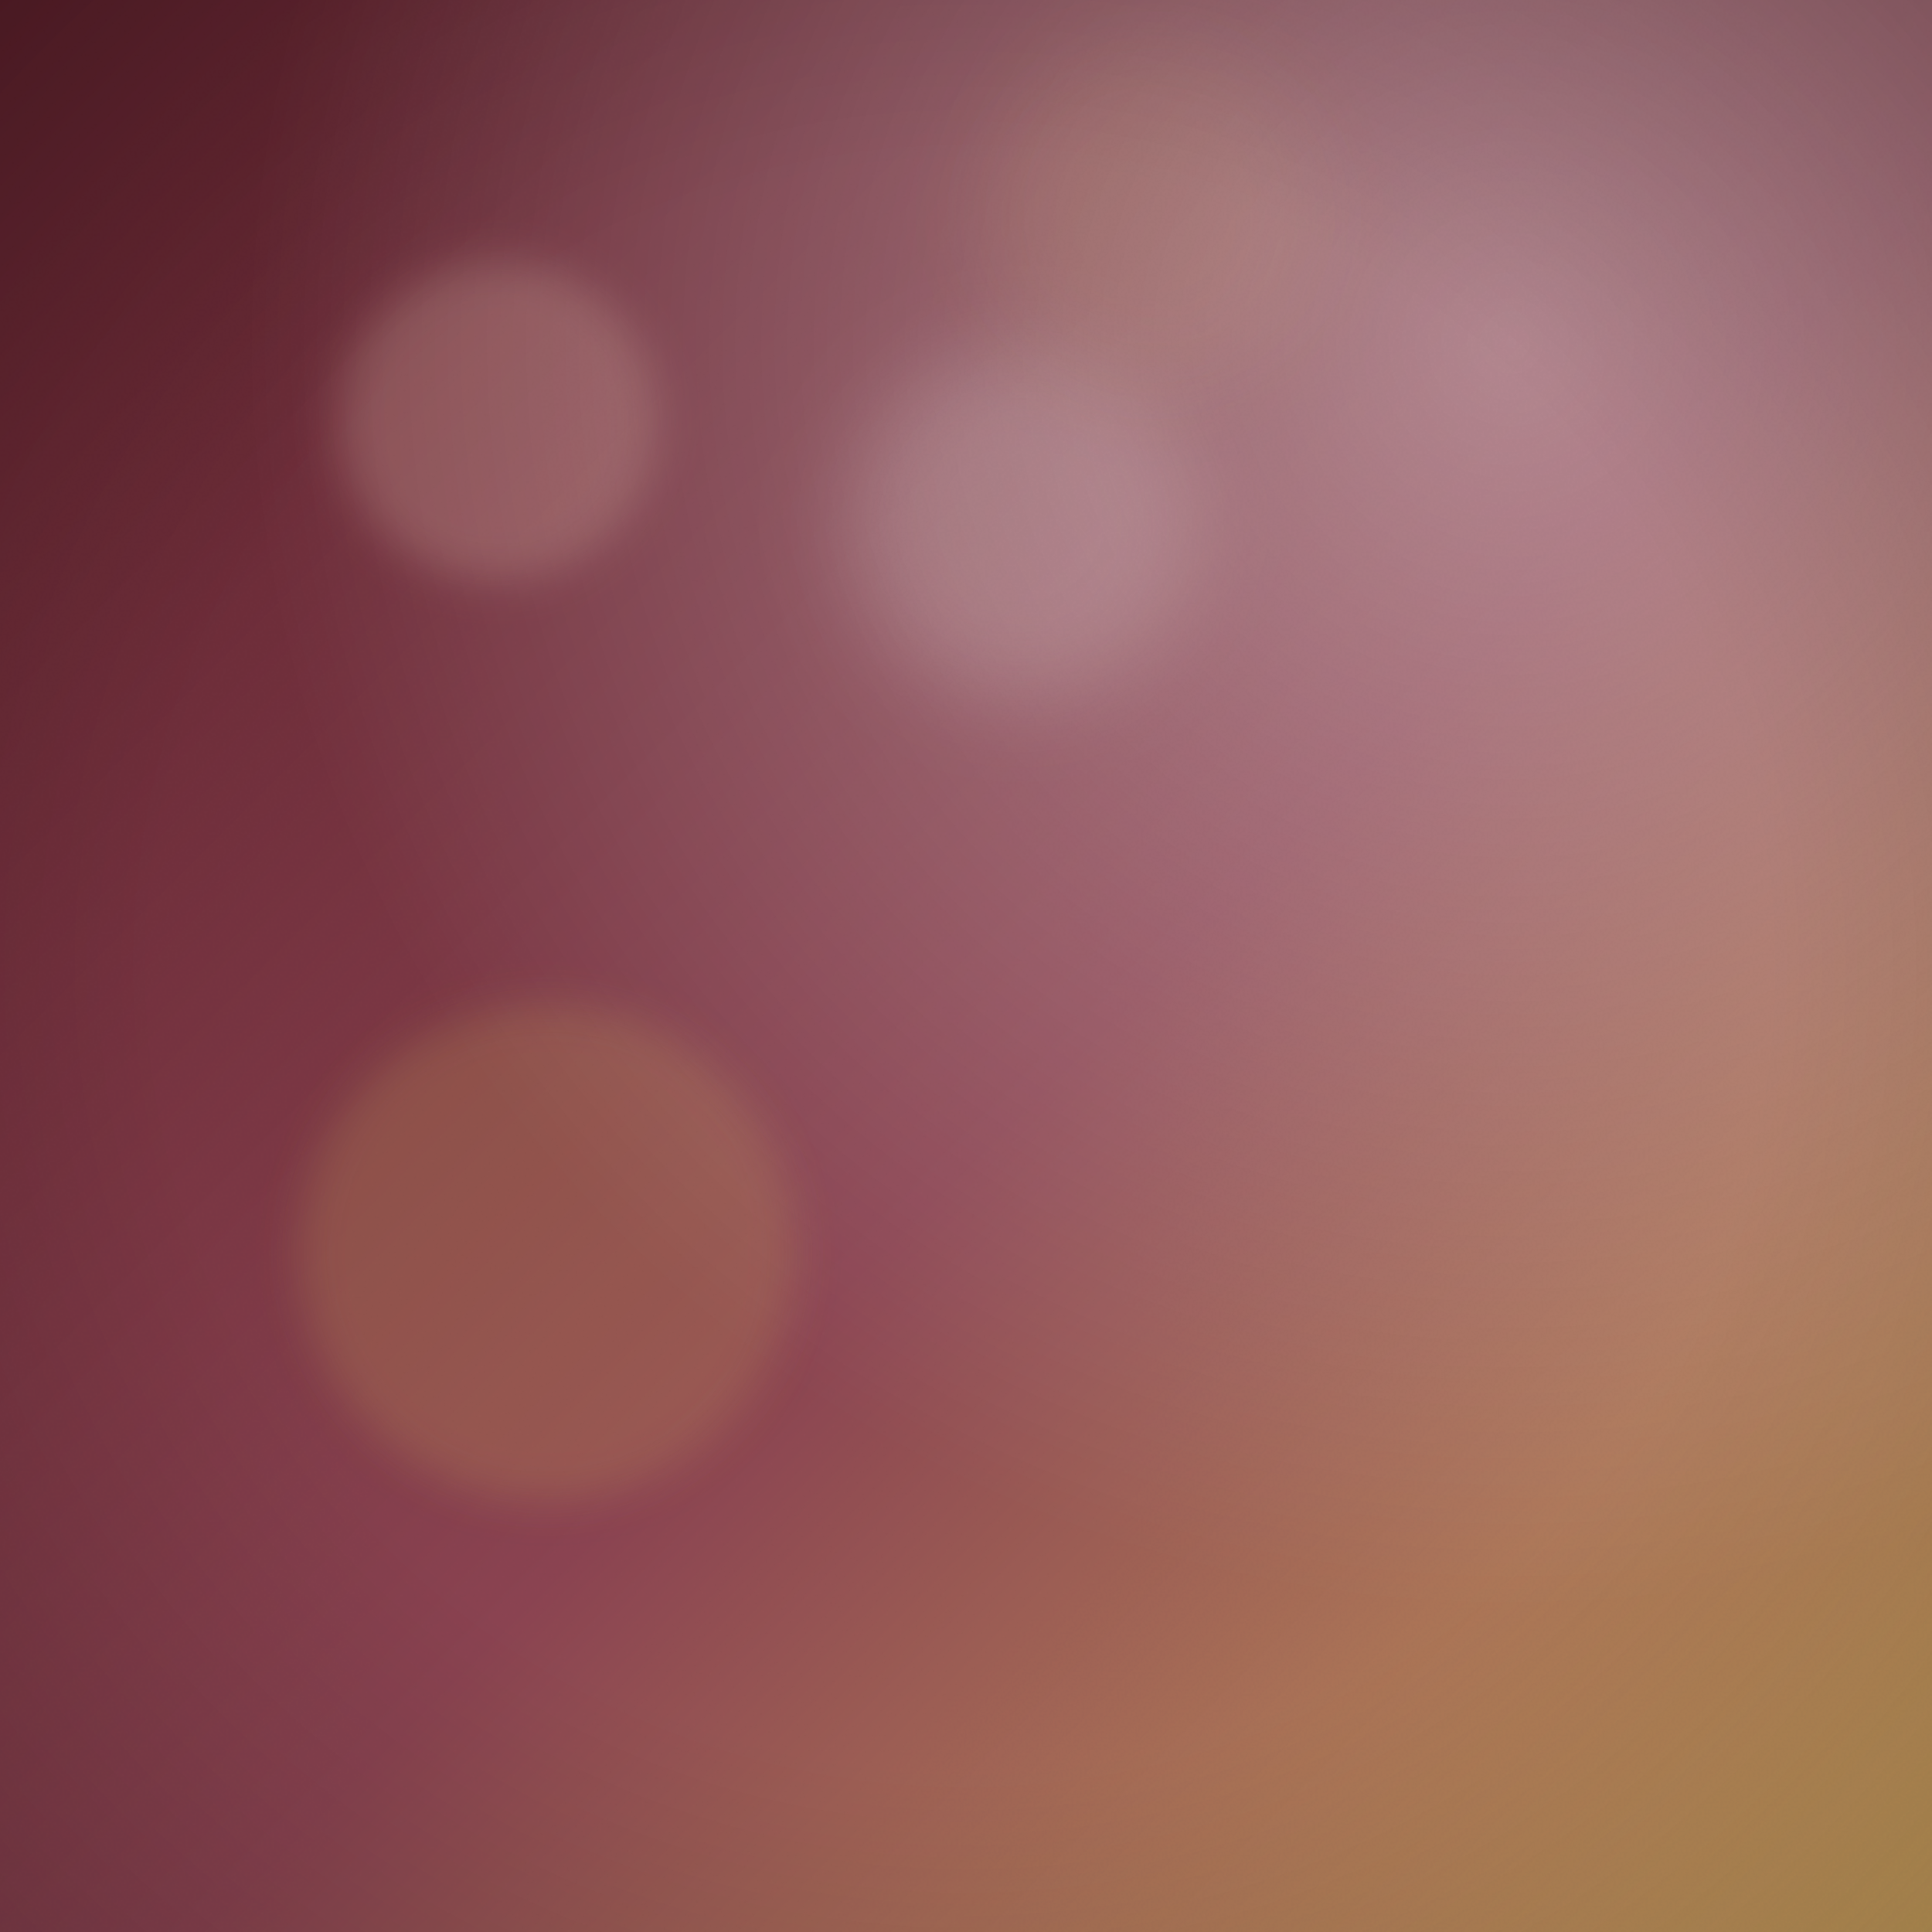
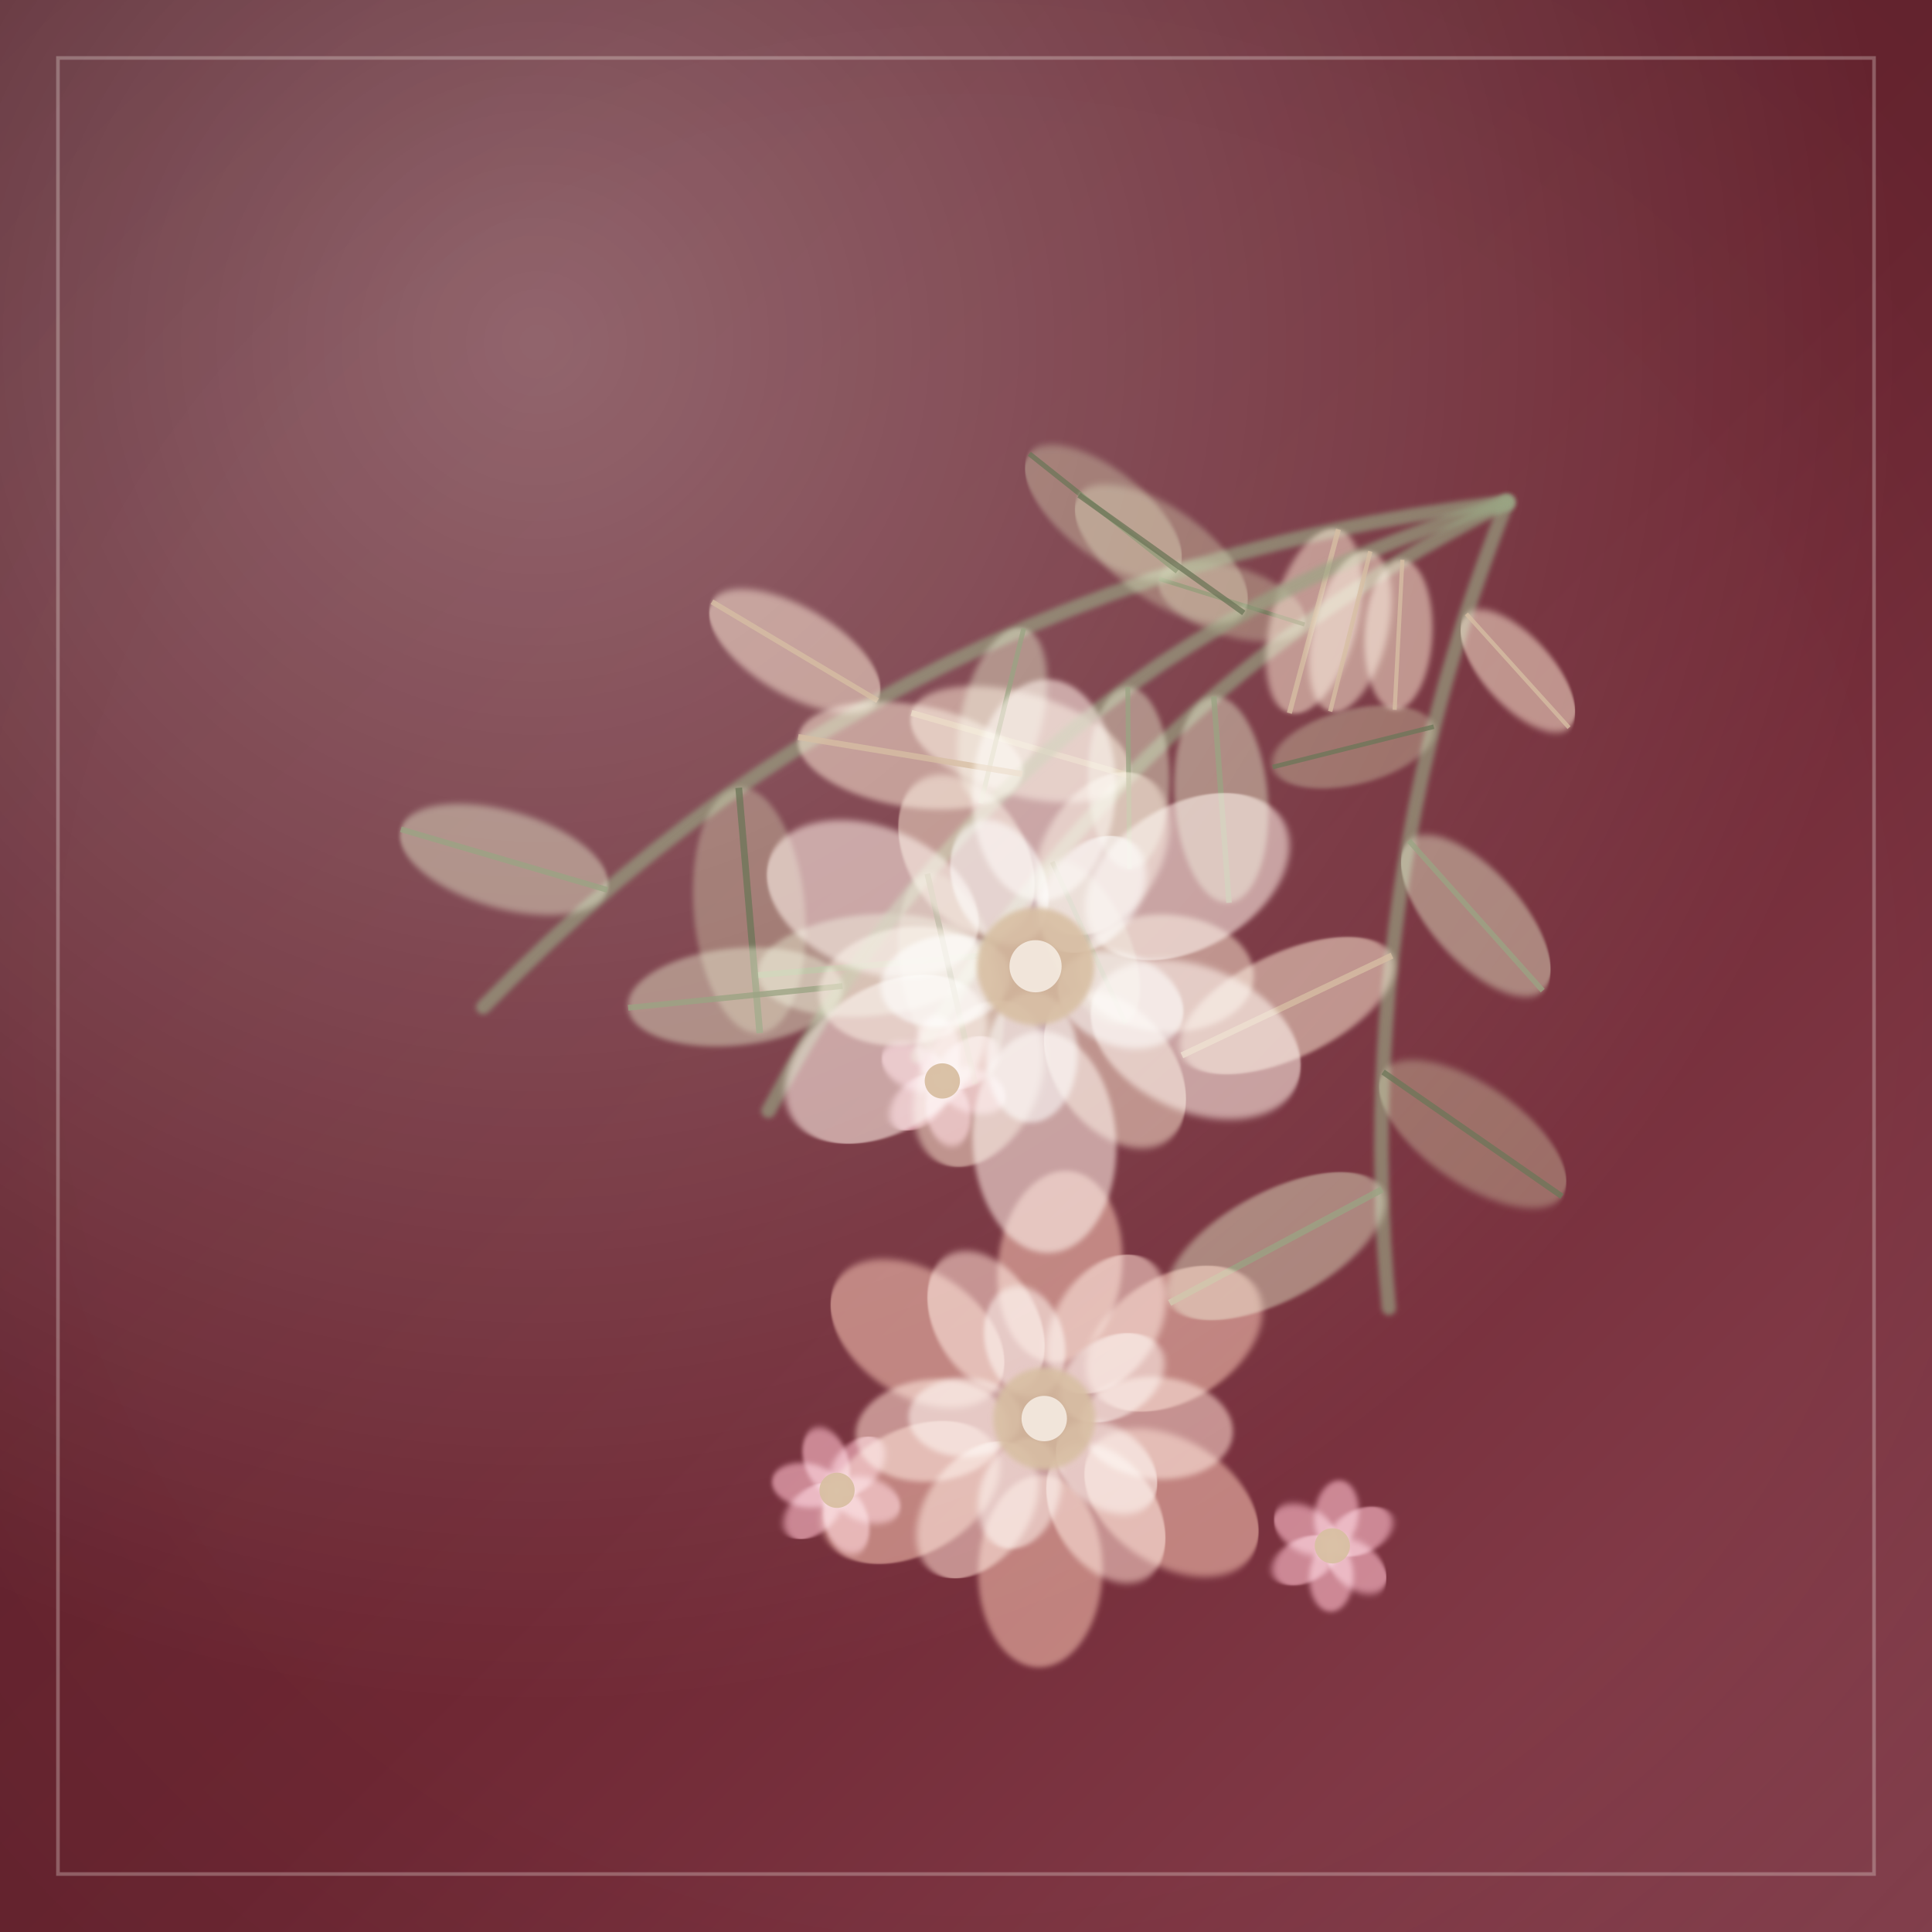
- <svg xmlns="http://www.w3.org/2000/svg" viewBox="0 0 800 800" width="800" height="800" role="img" aria-label="Decorative editorial placeholder">
+ <svg xmlns="http://www.w3.org/2000/svg" viewBox="0 0 800 800" width="800" height="800" role="img" aria-label="Botanical illustration">
  <defs>
+     <filter id="soft" x="-60%" y="-60%" width="220%" height="220%">
+       <feGaussianBlur stdDeviation="1.1" />
+     </filter>
    <linearGradient id="bg13" x1="0%" y1="0%" x2="100%" y2="100%">
      <stop offset="0%" stop-color="#5B1F2A" />
-       <stop offset="55%" stop-color="#8C4452" />
-       <stop offset="100%" stop-color="#C9A05C" />
+       <stop offset="55%" stop-color="#6E2733" />
+       <stop offset="100%" stop-color="#8C4452" />
    </linearGradient>
-     <radialGradient id="light13" cx="78%" cy="18%" r="65%">
-       <stop offset="0%" stop-color="#FFFFFF" stop-opacity="0.38" />
+     <radialGradient id="light13" cx="28%" cy="18%" r="70%">
+       <stop offset="0%" stop-color="#FFFFFF" stop-opacity="0.30" />
      <stop offset="100%" stop-color="#FFFFFF" stop-opacity="0" />
    </radialGradient>
-     <radialGradient id="vig13" cx="50%" cy="50%" r="75%">
-       <stop offset="55%" stop-color="#000000" stop-opacity="0" />
-       <stop offset="100%" stop-color="#000000" stop-opacity="0.22" />
+     <radialGradient id="vig13" cx="50%" cy="52%" r="75%">
+       <stop offset="60%" stop-color="#000000" stop-opacity="0" />
+       <stop offset="100%" stop-color="#000000" stop-opacity="0.10" />
    </radialGradient>
-     <filter id="soft-blur" x="-50%" y="-50%" width="200%" height="200%">
-       <feGaussianBlur stdDeviation="18" />
-     </filter>
-     <filter id="soft-blur-sm" x="-50%" y="-50%" width="200%" height="200%">
-       <feGaussianBlur stdDeviation="9" />
-     </filter>
-     <filter id="grain13" x="0%" y="0%" width="100%" height="100%">
-       <feTurbulence type="fractalNoise" baseFrequency="0.9" numOctaves="2" seed="13" result="noise" />
-       <feColorMatrix in="noise" type="matrix" values="0 0 0 0 0  0 0 0 0 0  0 0 0 0 0  0.9 0 0 0 0" />
-       <feComponentTransfer>
-         <feFuncA type="linear" slope="0.050" />
-       </feComponentTransfer>
-     </filter>
  </defs>
  <rect width="800" height="800" fill="url(#bg13)" />
-   <circle cx="226.5" cy="518.6" r="102.7" fill="#C9A05C" fill-opacity="0.24" filter="url(#soft-blur-sm)" />
-   <circle cx="206.0" cy="174.2" r="66.0" fill="#F2C6B4" fill-opacity="0.22" filter="url(#soft-blur-sm)" />
-   <circle cx="422.5" cy="216.9" r="71.6" fill="#FFFBF6" fill-opacity="0.18" filter="url(#soft-blur)" />
-   <circle cx="478.0" cy="89.2" r="70.1" fill="#C9A05C" fill-opacity="0.14" filter="url(#soft-blur)" />
  <rect width="800" height="800" fill="url(#light13)" />
+   <path d="M624.0,208.0 L619.2,220.4 L614.6,232.8 L610.2,245.3 L606.0,257.8 L602.2,270.3 L598.5,282.9 L595.1,295.5 L591.9,308.1 L588.9,320.8 L586.2,333.5 L583.8,346.3 L581.5,359.0 L579.5,371.9 L577.8,384.7 L576.2,397.6 L574.9,410.5 L573.9,423.5 L573.1,436.4 L572.5,449.5 L572.1,462.5 L572.0,475.6 L572.2,488.7 L572.5,501.9 L573.1,515.1 L574.0,528.3 L575.1,541.6" fill="none" stroke="#9AA483" stroke-width="6.0" stroke-opacity="0.65" stroke-linecap="round" filter="url(#soft)" />
+   <ellipse cx="628.5" cy="277.8" rx="31.7" ry="14.3" transform="rotate(47.9 628.5 277.8)" fill="#D8BFA3" fill-opacity="0.62" style="mix-blend-mode:screen" filter="url(#soft)" />
+   <line x1="607.2" y1="254.2" x2="649.7" y2="301.3" stroke="#D8BFA3" stroke-opacity="0.77" stroke-width="1.7" />
+   <ellipse cx="560.3" cy="309.3" rx="34.4" ry="15.5" transform="rotate(165.9 560.3 309.3)" fill="#6D7659" fill-opacity="0.62" style="mix-blend-mode:screen" filter="url(#soft)" />
+   <line x1="593.7" y1="300.9" x2="527.0" y2="317.6" stroke="#6D7659" stroke-opacity="0.77" stroke-width="1.9" />
+   <ellipse cx="611.1" cy="379.2" rx="41.6" ry="18.7" transform="rotate(48.3 611.1 379.2)" fill="#9AA483" fill-opacity="0.62" style="mix-blend-mode:screen" filter="url(#soft)" />
+   <line x1="583.4" y1="348.1" x2="638.8" y2="410.2" stroke="#9AA483" stroke-opacity="0.77" stroke-width="2.2" />
+   <ellipse cx="532.9" cy="416.4" rx="48.1" ry="21.7" transform="rotate(154.6 532.9 416.4)" fill="#D8BFA3" fill-opacity="0.62" style="mix-blend-mode:screen" filter="url(#soft)" />
+   <line x1="576.4" y1="395.7" x2="489.4" y2="437.0" stroke="#D8BFA3" stroke-opacity="0.77" stroke-width="2.6" />
+   <ellipse cx="609.8" cy="469.6" rx="45.1" ry="20.3" transform="rotate(34.8 609.8 469.6)" fill="#6D7659" fill-opacity="0.62" style="mix-blend-mode:screen" filter="url(#soft)" />
+   <line x1="572.7" y1="443.9" x2="646.8" y2="495.4" stroke="#6D7659" stroke-opacity="0.77" stroke-width="2.4" />
+   <ellipse cx="528.3" cy="516.0" rx="49.8" ry="22.4" transform="rotate(151.9 528.3 516.0)" fill="#9AA483" fill-opacity="0.62" style="mix-blend-mode:screen" filter="url(#soft)" />
+   <line x1="572.3" y1="492.5" x2="484.3" y2="539.5" stroke="#9AA483" stroke-opacity="0.77" stroke-width="2.7" />
+   <path d="M624.0,208.0 L612.1,214.1 L600.3,220.5 L588.8,227.0 L577.5,233.8 L566.4,240.8 L555.5,248.0 L544.8,255.4 L534.3,263.0 L524.0,270.8 L513.9,278.9 L504.0,287.2 L494.3,295.7 L484.8,304.4 L475.5,313.3 L466.4,322.5 L457.5,331.9 L448.9,341.4 L440.4,351.2 L432.1,361.3 L424.1,371.5 L416.2,381.9 L408.6,392.6 L401.1,403.5 L393.9,414.6 L386.8,425.9 L380.0,437.4" fill="none" stroke="#9AA483" stroke-width="6.0" stroke-opacity="0.65" stroke-linecap="round" filter="url(#soft)" />
+   <ellipse cx="579.1" cy="262.8" rx="31.1" ry="14.0" transform="rotate(92.9 579.1 262.8)" fill="#D8BFA3" fill-opacity="0.62" style="mix-blend-mode:screen" filter="url(#soft)" />
+   <line x1="580.7" y1="231.8" x2="577.5" y2="293.9" stroke="#D8BFA3" stroke-opacity="0.77" stroke-width="1.7" />
+   <ellipse cx="510.1" cy="249.1" rx="31.6" ry="14.2" transform="rotate(197.4 510.1 249.1)" fill="#6D7659" fill-opacity="0.62" style="mix-blend-mode:screen" filter="url(#soft)" />
+   <line x1="540.2" y1="258.6" x2="480.0" y2="239.7" stroke="#6D7659" stroke-opacity="0.77" stroke-width="1.7" />
+   <ellipse cx="505.7" cy="331.1" rx="42.8" ry="19.3" transform="rotate(85.8 505.7 331.1)" fill="#9AA483" fill-opacity="0.62" style="mix-blend-mode:screen" filter="url(#soft)" />
+   <line x1="502.6" y1="288.4" x2="508.9" y2="373.8" stroke="#9AA483" stroke-opacity="0.77" stroke-width="2.3" />
+   <ellipse cx="422.5" cy="308.2" rx="47.0" ry="21.1" transform="rotate(196.0 422.5 308.2)" fill="#D8BFA3" fill-opacity="0.62" style="mix-blend-mode:screen" filter="url(#soft)" />
+   <line x1="467.7" y1="321.2" x2="377.4" y2="295.2" stroke="#D8BFA3" stroke-opacity="0.77" stroke-width="2.5" />
+   <ellipse cx="450.8" cy="390.3" rx="36.6" ry="16.5" transform="rotate(65.6 450.8 390.3)" fill="#6D7659" fill-opacity="0.62" style="mix-blend-mode:screen" filter="url(#soft)" />
+   <line x1="435.7" y1="356.9" x2="466.0" y2="423.7" stroke="#6D7659" stroke-opacity="0.77" stroke-width="2.0" />
+   <ellipse cx="360.0" cy="399.7" rx="46.6" ry="21.0" transform="rotate(175.0 360.0 399.7)" fill="#9AA483" fill-opacity="0.62" style="mix-blend-mode:screen" filter="url(#soft)" />
+   <line x1="406.4" y1="395.7" x2="313.5" y2="403.8" stroke="#9AA483" stroke-opacity="0.77" stroke-width="2.5" />
+   <path d="M624.0,208.0 L604.9,210.4 L586.1,213.2 L567.4,216.5 L549.0,220.3 L530.8,224.5 L512.8,229.2 L495.1,234.3 L477.5,239.8 L460.2,245.8 L443.2,252.3 L426.3,259.2 L409.7,266.6 L393.2,274.4 L377.1,282.6 L361.1,291.4 L345.3,300.5 L329.8,310.1 L314.5,320.2 L299.4,330.7 L284.6,341.7 L270.0,353.1 L255.5,365.0 L241.4,377.3 L227.4,390.1 L213.6,403.4 L200.1,417.0" fill="none" stroke="#9AA483" stroke-width="6.0" stroke-opacity="0.65" stroke-linecap="round" filter="url(#soft)" />
+   <ellipse cx="544.1" cy="257.2" rx="39.4" ry="17.7" transform="rotate(104.9 544.1 257.2)" fill="#D8BFA3" fill-opacity="0.62" style="mix-blend-mode:screen" filter="url(#soft)" />
+   <line x1="554.2" y1="219.2" x2="533.9" y2="295.3" stroke="#D8BFA3" stroke-opacity="0.77" stroke-width="2.1" />
+   <ellipse cx="456.9" cy="212.2" rx="39.1" ry="17.6" transform="rotate(218.5 456.9 212.2)" fill="#6D7659" fill-opacity="0.62" style="mix-blend-mode:screen" filter="url(#soft)" />
+   <line x1="487.5" y1="236.6" x2="426.2" y2="187.9" stroke="#6D7659" stroke-opacity="0.77" stroke-width="2.1" />
+   <ellipse cx="415.0" cy="296.4" rx="37.3" ry="16.8" transform="rotate(103.8 415.0 296.4)" fill="#9AA483" fill-opacity="0.62" style="mix-blend-mode:screen" filter="url(#soft)" />
+   <line x1="423.9" y1="260.2" x2="406.1" y2="332.6" stroke="#9AA483" stroke-opacity="0.77" stroke-width="2.0" />
+   <ellipse cx="329.1" cy="269.6" rx="39.9" ry="18.0" transform="rotate(210.8 329.1 269.6)" fill="#D8BFA3" fill-opacity="0.62" style="mix-blend-mode:screen" filter="url(#soft)" />
+   <line x1="363.4" y1="290.1" x2="294.8" y2="249.2" stroke="#D8BFA3" stroke-opacity="0.77" stroke-width="2.2" />
+   <ellipse cx="310.3" cy="377.0" rx="51.0" ry="23.0" transform="rotate(85.1 310.3 377.0)" fill="#6D7659" fill-opacity="0.62" style="mix-blend-mode:screen" filter="url(#soft)" />
+   <line x1="305.9" y1="326.2" x2="314.6" y2="427.8" stroke="#6D7659" stroke-opacity="0.77" stroke-width="2.8" />
+   <ellipse cx="208.7" cy="355.9" rx="44.6" ry="20.1" transform="rotate(196.4 208.7 355.9)" fill="#9AA483" fill-opacity="0.62" style="mix-blend-mode:screen" filter="url(#soft)" />
+   <line x1="251.5" y1="368.5" x2="166.0" y2="343.4" stroke="#9AA483" stroke-opacity="0.77" stroke-width="2.4" />
+   <path d="M624.0,208.0 L608.3,212.9 L593.0,218.3 L577.9,224.0 L563.2,230.0 L548.8,236.5 L534.6,243.3 L520.8,250.6 L507.4,258.2 L494.2,266.2 L481.3,274.5 L468.8,283.3 L456.6,292.4 L444.6,301.9 L433.0,311.8 L421.7,322.0 L410.8,332.7 L400.1,343.7 L389.8,355.1 L379.7,366.9 L370.0,379.0 L360.6,391.6 L351.5,404.5 L342.7,417.8 L334.2,431.5 L326.1,445.5 L318.2,460.0" fill="none" stroke="#9AA483" stroke-width="6.0" stroke-opacity="0.65" stroke-linecap="round" filter="url(#soft)" />
+   <ellipse cx="559.1" cy="261.4" rx="34.2" ry="15.4" transform="rotate(104.0 559.1 261.4)" fill="#D8BFA3" fill-opacity="0.62" style="mix-blend-mode:screen" filter="url(#soft)" />
+   <line x1="567.4" y1="228.3" x2="550.8" y2="294.6" stroke="#D8BFA3" stroke-opacity="0.77" stroke-width="1.8" />
+   <ellipse cx="480.9" cy="229.4" rx="41.9" ry="18.9" transform="rotate(215.5 480.9 229.4)" fill="#6D7659" fill-opacity="0.62" style="mix-blend-mode:screen" filter="url(#soft)" />
+   <line x1="515.0" y1="253.8" x2="446.8" y2="205.0" stroke="#6D7659" stroke-opacity="0.77" stroke-width="2.3" />
+   <ellipse cx="467.4" cy="322.2" rx="37.6" ry="16.9" transform="rotate(89.5 467.4 322.2)" fill="#9AA483" fill-opacity="0.62" style="mix-blend-mode:screen" filter="url(#soft)" />
+   <line x1="467.0" y1="284.5" x2="467.7" y2="359.8" stroke="#9AA483" stroke-opacity="0.77" stroke-width="2.0" />
+   <ellipse cx="376.9" cy="312.9" rx="47.1" ry="21.2" transform="rotate(189.4 376.9 312.9)" fill="#D8BFA3" fill-opacity="0.62" style="mix-blend-mode:screen" filter="url(#soft)" />
+   <line x1="423.3" y1="320.5" x2="330.5" y2="305.2" stroke="#D8BFA3" stroke-opacity="0.77" stroke-width="2.5" />
+   <ellipse cx="393.9" cy="405.3" rx="44.6" ry="20.1" transform="rotate(77.2 393.9 405.3)" fill="#6D7659" fill-opacity="0.62" style="mix-blend-mode:screen" filter="url(#soft)" />
+   <line x1="384.0" y1="361.8" x2="403.8" y2="448.8" stroke="#6D7659" stroke-opacity="0.77" stroke-width="2.4" />
+   <ellipse cx="304.5" cy="412.8" rx="44.7" ry="20.1" transform="rotate(174.2 304.5 412.8)" fill="#9AA483" fill-opacity="0.62" style="mix-blend-mode:screen" filter="url(#soft)" />
+   <line x1="348.9" y1="408.3" x2="260.1" y2="417.3" stroke="#9AA483" stroke-opacity="0.77" stroke-width="2.4" />
+   <ellipse cx="491.6" cy="363.0" rx="45.9" ry="29.7" transform="rotate(329.4 491.6 363.0)" fill="#F8DDD0" fill-opacity="0.60" style="mix-blend-mode:screen" filter="url(#soft)" />
+   <ellipse cx="495.1" cy="430.4" rx="45.9" ry="29.7" transform="rotate(384.6 495.1 430.4)" fill="#F8DDD0" fill-opacity="0.60" style="mix-blend-mode:screen" filter="url(#soft)" />
+   <ellipse cx="432.5" cy="472.9" rx="45.9" ry="29.7" transform="rotate(447.1 432.5 472.9)" fill="#F8DDD0" fill-opacity="0.60" style="mix-blend-mode:screen" filter="url(#soft)" />
+   <ellipse cx="367.0" cy="438.6" rx="45.9" ry="29.7" transform="rotate(508.0 367.0 438.6)" fill="#F8DDD0" fill-opacity="0.60" style="mix-blend-mode:screen" filter="url(#soft)" />
+   <ellipse cx="361.4" cy="372.2" rx="45.9" ry="29.7" transform="rotate(562.5 361.4 372.2)" fill="#F8DDD0" fill-opacity="0.60" style="mix-blend-mode:screen" filter="url(#soft)" />
+   <ellipse cx="432.3" cy="327.2" rx="45.9" ry="29.7" transform="rotate(632.7 432.3 327.2)" fill="#F8DDD0" fill-opacity="0.60" style="mix-blend-mode:screen" filter="url(#soft)" />
+   <ellipse cx="482.7" cy="403.0" rx="36.5" ry="24.3" transform="rotate(363.1 482.7 403.0)" fill="#D8BFA3" fill-opacity="0.60" style="mix-blend-mode:screen" filter="url(#soft)" />
+   <ellipse cx="461.7" cy="442.9" rx="36.5" ry="24.3" transform="rotate(412.5 461.7 442.9)" fill="#D8BFA3" fill-opacity="0.60" style="mix-blend-mode:screen" filter="url(#soft)" />
+   <ellipse cx="405.3" cy="448.7" rx="36.5" ry="24.3" transform="rotate(475.8 405.3 448.7)" fill="#D8BFA3" fill-opacity="0.60" style="mix-blend-mode:screen" filter="url(#soft)" />
+   <ellipse cx="375.4" cy="408.3" rx="36.5" ry="24.3" transform="rotate(531.2 375.4 408.3)" fill="#D8BFA3" fill-opacity="0.60" style="mix-blend-mode:screen" filter="url(#soft)" />
+   <ellipse cx="400.2" cy="354.3" rx="36.5" ry="24.3" transform="rotate(598.0 400.2 354.3)" fill="#D8BFA3" fill-opacity="0.60" style="mix-blend-mode:screen" filter="url(#soft)" />
+   <ellipse cx="456.2" cy="353.5" rx="36.5" ry="24.3" transform="rotate(660.5 456.2 353.5)" fill="#D8BFA3" fill-opacity="0.60" style="mix-blend-mode:screen" filter="url(#soft)" />
+   <ellipse cx="464.0" cy="414.0" rx="27.0" ry="18.9" transform="rotate(381.6 464.0 414.0)" fill="#FFFBF6" fill-opacity="0.58" style="mix-blend-mode:screen" filter="url(#soft)" />
+   <ellipse cx="427.3" cy="437.8" rx="27.0" ry="18.9" transform="rotate(452.3 427.3 437.8)" fill="#FFFBF6" fill-opacity="0.58" style="mix-blend-mode:screen" filter="url(#soft)" />
+   <ellipse cx="391.5" cy="406.2" rx="27.0" ry="18.9" transform="rotate(530.6 391.5 406.2)" fill="#FFFBF6" fill-opacity="0.58" style="mix-blend-mode:screen" filter="url(#soft)" />
+   <ellipse cx="413.8" cy="365.4" rx="27.0" ry="18.9" transform="rotate(606.6 413.8 365.4)" fill="#FFFBF6" fill-opacity="0.58" style="mix-blend-mode:screen" filter="url(#soft)" />
+   <ellipse cx="452.2" cy="370.3" rx="27.0" ry="18.9" transform="rotate(668.2 452.2 370.3)" fill="#FFFBF6" fill-opacity="0.58" style="mix-blend-mode:screen" filter="url(#soft)" />
+   <circle cx="428.8" cy="400.1" r="24.3" fill="#D8BFA3" fill-opacity="0.9" filter="url(#soft)" />
+   <circle cx="428.8" cy="400.1" r="10.8" fill="#FFFBF6" fill-opacity="0.7" />
+   <ellipse cx="438.9" cy="524.5" rx="39.8" ry="25.7" transform="rotate(275.9 438.9 524.5)" fill="#E3A98F" fill-opacity="0.60" style="mix-blend-mode:screen" filter="url(#soft)" />
+   <ellipse cx="486.2" cy="554.3" rx="39.8" ry="25.7" transform="rotate(328.4 486.2 554.3)" fill="#E3A98F" fill-opacity="0.60" style="mix-blend-mode:screen" filter="url(#soft)" />
+   <ellipse cx="485.1" cy="622.2" rx="39.8" ry="25.7" transform="rotate(393.5 485.1 622.2)" fill="#E3A98F" fill-opacity="0.60" style="mix-blend-mode:screen" filter="url(#soft)" />
+   <ellipse cx="430.8" cy="650.6" rx="39.8" ry="25.7" transform="rotate(451.4 430.8 650.6)" fill="#E3A98F" fill-opacity="0.60" style="mix-blend-mode:screen" filter="url(#soft)" />
+   <ellipse cx="377.1" cy="618.0" rx="39.8" ry="25.7" transform="rotate(511.0 377.1 618.0)" fill="#E3A98F" fill-opacity="0.60" style="mix-blend-mode:screen" filter="url(#soft)" />
+   <ellipse cx="379.9" cy="552.2" rx="39.8" ry="25.7" transform="rotate(573.9 379.9 552.2)" fill="#E3A98F" fill-opacity="0.60" style="mix-blend-mode:screen" filter="url(#soft)" />
+   <ellipse cx="458.1" cy="548.3" rx="31.6" ry="21.1" transform="rotate(303.4 458.1 548.3)" fill="#F2C6B4" fill-opacity="0.60" style="mix-blend-mode:screen" filter="url(#soft)" />
+   <ellipse cx="479.0" cy="591.3" rx="31.6" ry="21.1" transform="rotate(364.8 479.0 591.3)" fill="#F2C6B4" fill-opacity="0.60" style="mix-blend-mode:screen" filter="url(#soft)" />
+   <ellipse cx="457.9" cy="626.6" rx="31.6" ry="21.1" transform="rotate(416.9 457.9 626.6)" fill="#F2C6B4" fill-opacity="0.60" style="mix-blend-mode:screen" filter="url(#soft)" />
+   <ellipse cx="404.8" cy="625.2" rx="31.6" ry="21.1" transform="rotate(486.2 404.8 625.2)" fill="#F2C6B4" fill-opacity="0.60" style="mix-blend-mode:screen" filter="url(#soft)" />
+   <ellipse cx="385.8" cy="592.3" rx="31.6" ry="21.1" transform="rotate(534.0 385.8 592.3)" fill="#F2C6B4" fill-opacity="0.60" style="mix-blend-mode:screen" filter="url(#soft)" />
+   <ellipse cx="408.3" cy="547.3" rx="31.6" ry="21.1" transform="rotate(599.1 408.3 547.3)" fill="#F2C6B4" fill-opacity="0.60" style="mix-blend-mode:screen" filter="url(#soft)" />
+   <ellipse cx="460.4" cy="570.5" rx="23.4" ry="16.4" transform="rotate(328.9 460.4 570.5)" fill="#F8DDD0" fill-opacity="0.58" style="mix-blend-mode:screen" filter="url(#soft)" />
+   <ellipse cx="458.2" cy="607.6" rx="23.4" ry="16.4" transform="rotate(398.0 458.2 607.6)" fill="#F8DDD0" fill-opacity="0.58" style="mix-blend-mode:screen" filter="url(#soft)" />
+   <ellipse cx="422.2" cy="618.5" rx="23.4" ry="16.4" transform="rotate(468.1 422.2 618.5)" fill="#F8DDD0" fill-opacity="0.58" style="mix-blend-mode:screen" filter="url(#soft)" />
+   <ellipse cx="399.6" cy="586.9" rx="23.4" ry="16.4" transform="rotate(540.9 399.6 586.9)" fill="#F8DDD0" fill-opacity="0.58" style="mix-blend-mode:screen" filter="url(#soft)" />
+   <ellipse cx="424.3" cy="555.6" rx="23.4" ry="16.4" transform="rotate(615.8 424.3 555.6)" fill="#F8DDD0" fill-opacity="0.58" style="mix-blend-mode:screen" filter="url(#soft)" />
+   <circle cx="432.4" cy="587.4" r="21.1" fill="#D8BFA3" fill-opacity="0.9" filter="url(#soft)" />
+   <circle cx="432.4" cy="587.4" r="9.4" fill="#FFFBF6" fill-opacity="0.7" />
+   <ellipse cx="402.6" cy="451.6" rx="14.3" ry="9.1" transform="rotate(17.8 402.6 451.6)" fill="#B97A85" fill-opacity="0.85" style="mix-blend-mode:screen" filter="url(#soft)" />
+   <ellipse cx="392.6" cy="460.4" rx="14.3" ry="9.1" transform="rotate(79.4 392.6 460.4)" fill="#B97A85" fill-opacity="0.85" style="mix-blend-mode:screen" filter="url(#soft)" />
+   <ellipse cx="380.6" cy="456.4" rx="14.3" ry="9.1" transform="rotate(137.4 380.6 456.4)" fill="#B97A85" fill-opacity="0.85" style="mix-blend-mode:screen" filter="url(#soft)" />
+   <ellipse cx="378.5" cy="441.9" rx="14.3" ry="9.1" transform="rotate(206.0 378.5 441.9)" fill="#B97A85" fill-opacity="0.85" style="mix-blend-mode:screen" filter="url(#soft)" />
+   <ellipse cx="388.5" cy="434.7" rx="14.3" ry="9.1" transform="rotate(262.8 388.5 434.7)" fill="#B97A85" fill-opacity="0.85" style="mix-blend-mode:screen" filter="url(#soft)" />
+   <ellipse cx="400.8" cy="440.1" rx="14.3" ry="9.1" transform="rotate(324.6 400.8 440.1)" fill="#B97A85" fill-opacity="0.85" style="mix-blend-mode:screen" filter="url(#soft)" />
+   <circle cx="390.2" cy="447.6" r="7.3" fill="#D8BFA3" fill-opacity="0.95" />
+   <ellipse cx="359.0" cy="621.1" rx="14.3" ry="9.1" transform="rotate(18.0 359.0 621.1)" fill="#B97A85" fill-opacity="0.85" style="mix-blend-mode:screen" filter="url(#soft)" />
+   <ellipse cx="350.4" cy="629.6" rx="14.3" ry="9.1" transform="rotate(72.9 350.4 629.6)" fill="#B97A85" fill-opacity="0.85" style="mix-blend-mode:screen" filter="url(#soft)" />
+   <ellipse cx="336.8" cy="625.7" rx="14.3" ry="9.1" transform="rotate(138.7 336.8 625.7)" fill="#B97A85" fill-opacity="0.85" style="mix-blend-mode:screen" filter="url(#soft)" />
+   <ellipse cx="333.8" cy="615.0" rx="14.3" ry="9.1" transform="rotate(189.3 333.8 615.0)" fill="#B97A85" fill-opacity="0.85" style="mix-blend-mode:screen" filter="url(#soft)" />
+   <ellipse cx="342.1" cy="604.9" rx="14.3" ry="9.1" transform="rotate(249.7 342.1 604.9)" fill="#B97A85" fill-opacity="0.85" style="mix-blend-mode:screen" filter="url(#soft)" />
+   <ellipse cx="354.9" cy="607.2" rx="14.3" ry="9.1" transform="rotate(310.0 354.9 607.2)" fill="#B97A85" fill-opacity="0.85" style="mix-blend-mode:screen" filter="url(#soft)" />
+   <circle cx="346.6" cy="617.1" r="7.3" fill="#D8BFA3" fill-opacity="0.95" />
+   <ellipse cx="561.7" cy="648.4" rx="14.3" ry="9.1" transform="rotate(40.0 561.7 648.4)" fill="#B97A85" fill-opacity="0.85" style="mix-blend-mode:screen" filter="url(#soft)" />
+   <ellipse cx="551.3" cy="653.1" rx="14.3" ry="9.1" transform="rotate(91.9 551.3 653.1)" fill="#B97A85" fill-opacity="0.85" style="mix-blend-mode:screen" filter="url(#soft)" />
+   <ellipse cx="540.2" cy="646.1" rx="14.3" ry="9.1" transform="rotate(152.6 540.2 646.1)" fill="#B97A85" fill-opacity="0.85" style="mix-blend-mode:screen" filter="url(#soft)" />
+   <ellipse cx="540.6" cy="633.4" rx="14.3" ry="9.1" transform="rotate(211.0 540.6 633.4)" fill="#B97A85" fill-opacity="0.85" style="mix-blend-mode:screen" filter="url(#soft)" />
+   <ellipse cx="553.4" cy="627.2" rx="14.3" ry="9.1" transform="rotate(277.6 553.4 627.2)" fill="#B97A85" fill-opacity="0.85" style="mix-blend-mode:screen" filter="url(#soft)" />
+   <ellipse cx="563.3" cy="634.2" rx="14.3" ry="9.1" transform="rotate(333.0 563.3 634.2)" fill="#B97A85" fill-opacity="0.85" style="mix-blend-mode:screen" filter="url(#soft)" />
+   <circle cx="551.7" cy="640.1" r="7.3" fill="#D8BFA3" fill-opacity="0.95" />
  <rect width="800" height="800" fill="url(#vig13)" />
-   <rect width="800" height="800" fill="none" filter="url(#grain13)" opacity="0.5" />
+   <rect x="24.0" y="24.0" width="752.0" height="752.0" fill="none" stroke="#FBF3EC" stroke-opacity="0.28" stroke-width="1.5" />
</svg>
